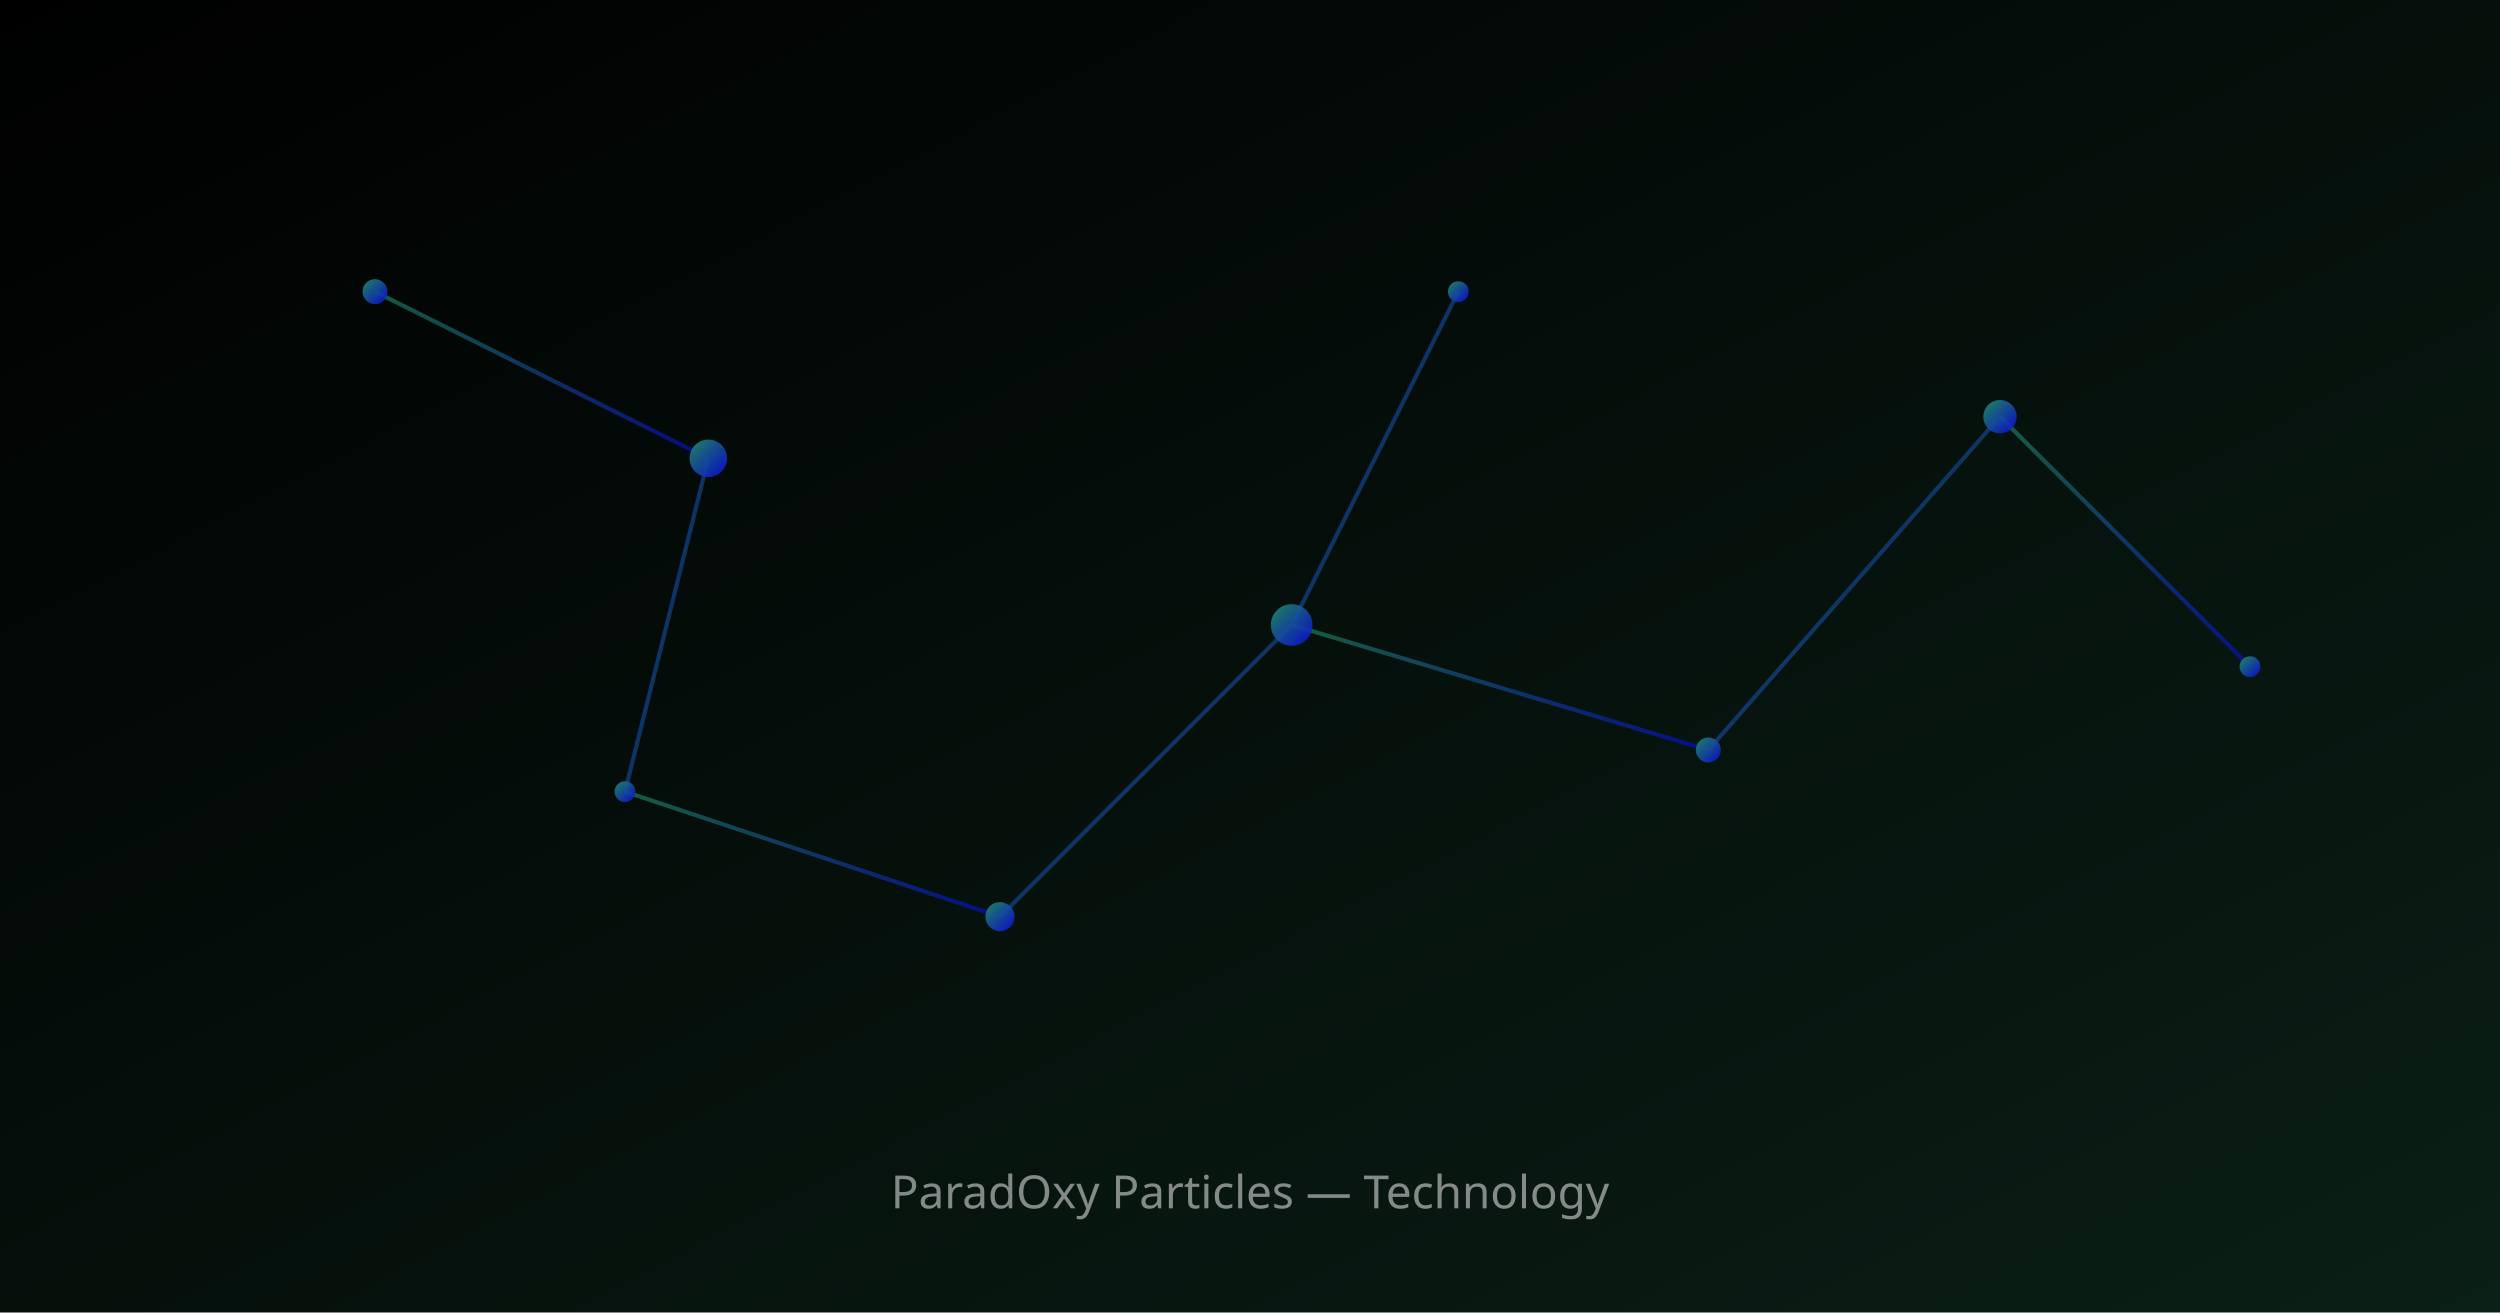
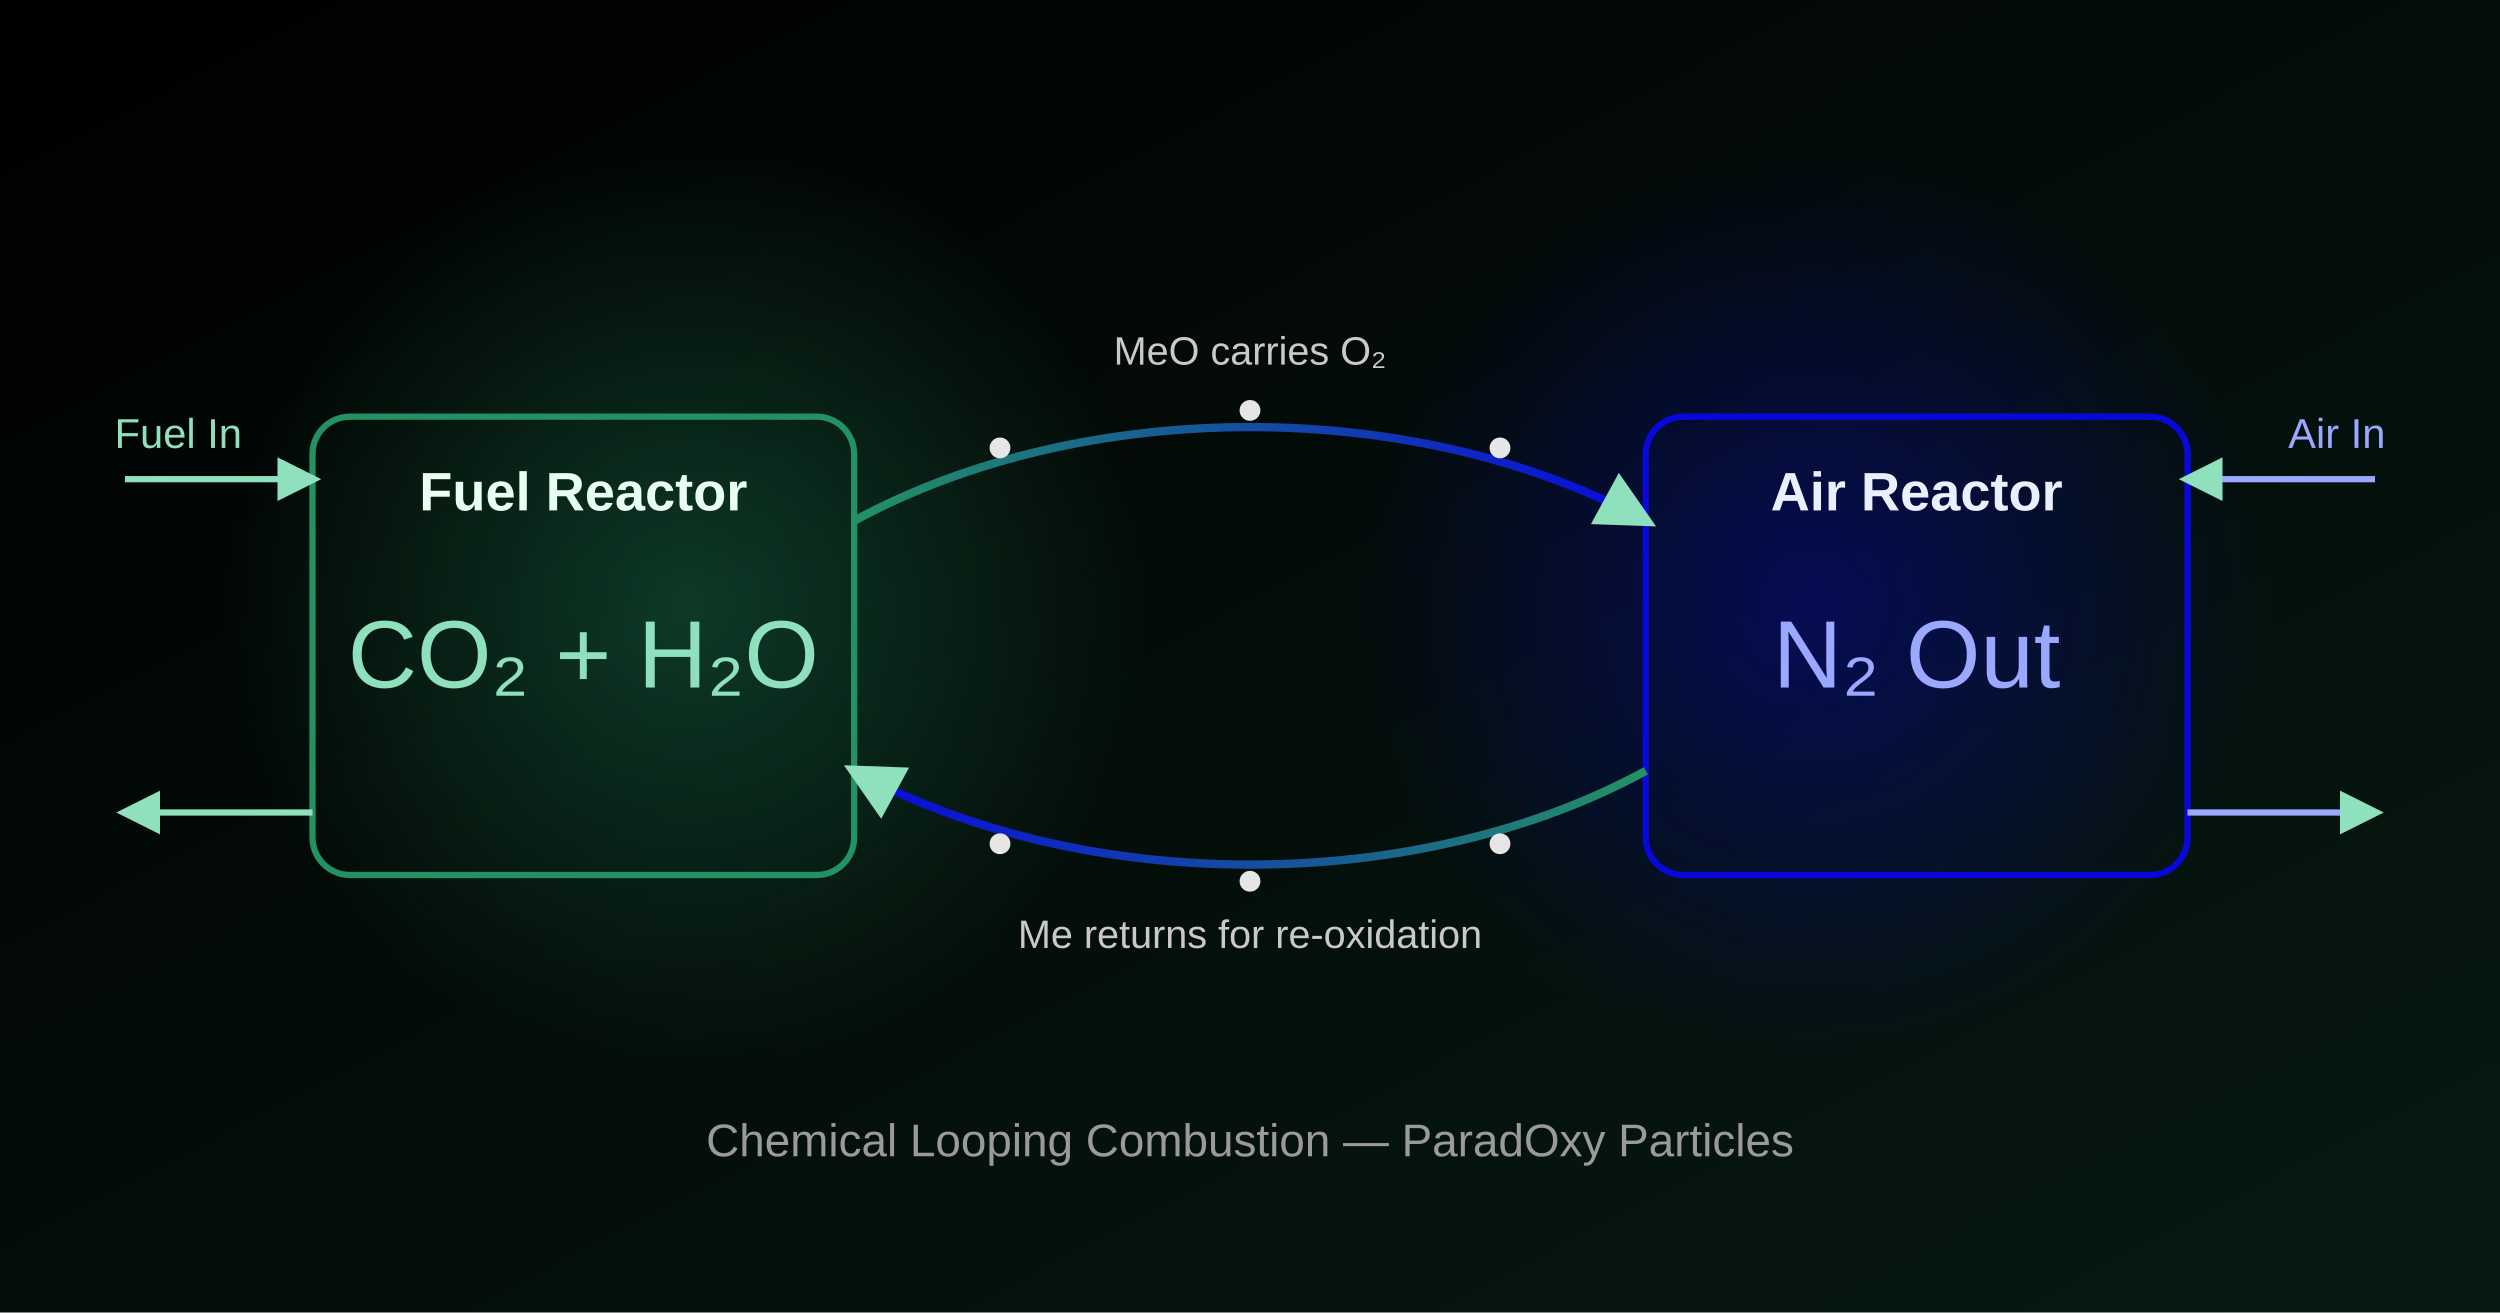
<svg xmlns="http://www.w3.org/2000/svg" viewBox="0 0 1200 630" width="1200" height="630">
  <defs>
    <linearGradient id="bg1" x1="0%" y1="0%" x2="100%" y2="100%">
      <stop offset="0%" stop-color="#000000" />
-       <stop offset="100%" stop-color="#0a1f16" />
+       <stop offset="100%" stop-color="#071a12" />
    </linearGradient>
-     <linearGradient id="particle1" x1="0%" y1="0%" x2="100%" y2="100%">
+     <linearGradient id="carrier1" x1="0%" y1="0%" x2="100%" y2="0%">
      <stop offset="0%" stop-color="#229264" />
      <stop offset="100%" stop-color="#0808DD" />
    </linearGradient>
+     <linearGradient id="carrier1r" x1="0%" y1="0%" x2="100%" y2="0%">
+       <stop offset="0%" stop-color="#0808DD" />
+       <stop offset="100%" stop-color="#229264" />
+     </linearGradient>
+     <radialGradient id="glow1" cx="50%" cy="50%" r="50%">
+       <stop offset="0%" stop-color="#229264" stop-opacity="0.35" />
+       <stop offset="100%" stop-color="#229264" stop-opacity="0" />
+     </radialGradient>
+     <radialGradient id="glow2" cx="50%" cy="50%" r="50%">
+       <stop offset="0%" stop-color="#0808DD" stop-opacity="0.35" />
+       <stop offset="100%" stop-color="#0808DD" stop-opacity="0" />
+     </radialGradient>
+     <marker id="arrow1" viewBox="0 0 10 10" refX="8" refY="5" markerWidth="7" markerHeight="7" orient="auto-start-reverse">
+       <path d="M0,0 L10,5 L0,10 z" fill="#8fe0bc" />
+     </marker>
  </defs>
  <rect width="1200" height="630" fill="url(#bg1)" />
-   <g stroke="url(#particle1)" stroke-width="2" opacity="0.6" fill="none">
-     <line x1="180" y1="140" x2="340" y2="220" />
-     <line x1="340" y1="220" x2="300" y2="380" />
-     <line x1="300" y1="380" x2="480" y2="440" />
-     <line x1="480" y1="440" x2="620" y2="300" />
-     <line x1="620" y1="300" x2="820" y2="360" />
-     <line x1="820" y1="360" x2="960" y2="200" />
-     <line x1="960" y1="200" x2="1080" y2="320" />
-     <line x1="620" y1="300" x2="700" y2="140" />
+   <circle cx="330" cy="290" r="220" fill="url(#glow1)" />
+   <circle cx="870" cy="290" r="220" fill="url(#glow2)" />
+   <rect x="150" y="200" width="260" height="220" rx="18" fill="none" stroke="#229264" stroke-width="3" />
+   <text x="280" y="245" text-anchor="middle" font-family="Arial, sans-serif" font-size="26" font-weight="700" fill="#eafff4">Fuel Reactor</text>
+   <text x="280" y="330" text-anchor="middle" font-family="Arial, sans-serif" font-size="46" fill="#8fe0bc">CO₂ + H₂O</text>
+   <rect x="790" y="200" width="260" height="220" rx="18" fill="none" stroke="#0808DD" stroke-width="3" />
+   <text x="920" y="245" text-anchor="middle" font-family="Arial, sans-serif" font-size="26" font-weight="700" fill="#eaf0ff">Air Reactor</text>
+   <text x="920" y="330" text-anchor="middle" font-family="Arial, sans-serif" font-size="46" fill="#9aa8ff">N₂ Out</text>
+   <line x1="60" y1="230" x2="150" y2="230" stroke="#8fe0bc" stroke-width="3" marker-end="url(#arrow1)" />
+   <text x="55" y="215" text-anchor="start" font-family="Arial, sans-serif" font-size="20" fill="#8fe0bc">Fuel In</text>
+   <line x1="150" y1="390" x2="60" y2="390" stroke="#8fe0bc" stroke-width="3" marker-end="url(#arrow1)" />
+   <line x1="1140" y1="230" x2="1050" y2="230" stroke="#9aa8ff" stroke-width="3" marker-end="url(#arrow1)" />
+   <text x="1145" y="215" text-anchor="end" font-family="Arial, sans-serif" font-size="20" fill="#9aa8ff">Air In</text>
+   <line x1="1050" y1="390" x2="1140" y2="390" stroke="#9aa8ff" stroke-width="3" marker-end="url(#arrow1)" />
+   <path d="M 410 250 C 520 190, 680 190, 790 250" fill="none" stroke="url(#carrier1)" stroke-width="4" marker-end="url(#arrow1)" />
+   <path d="M 790 370 C 680 430, 520 430, 410 370" fill="none" stroke="url(#carrier1r)" stroke-width="4" marker-end="url(#arrow1)" />
+   <text x="600" y="175" text-anchor="middle" font-family="Arial, sans-serif" font-size="19" fill="#c9c9c9">MeO carries O₂</text>
+   <text x="600" y="455" text-anchor="middle" font-family="Arial, sans-serif" font-size="19" fill="#c9c9c9">Me returns for re-oxidation</text>
+   <g fill="#e6e6e6">
+     <circle cx="480" cy="215" r="5" />
+     <circle cx="600" cy="197" r="5" />
+     <circle cx="720" cy="215" r="5" />
+     <circle cx="480" cy="405" r="5" />
+     <circle cx="600" cy="423" r="5" />
+     <circle cx="720" cy="405" r="5" />
  </g>
-   <g fill="url(#particle1)" opacity="0.9">
-     <circle cx="180" cy="140" r="6" />
-     <circle cx="340" cy="220" r="9" />
-     <circle cx="300" cy="380" r="5" />
-     <circle cx="480" cy="440" r="7" />
-     <circle cx="620" cy="300" r="10" />
-     <circle cx="700" cy="140" r="5" />
-     <circle cx="820" cy="360" r="6" />
-     <circle cx="960" cy="200" r="8" />
-     <circle cx="1080" cy="320" r="5" />
-   </g>
-   <text x="600" y="580" text-anchor="middle" font-family="'Poppins', sans-serif" font-size="22" fill="#eaeaea" opacity="0.55">ParadOxy Particles — Technology</text>
+   <text x="600" y="555" text-anchor="middle" font-family="Arial, sans-serif" font-size="22" fill="#9a9a9a">Chemical Looping Combustion — ParadOxy Particles</text>
</svg>
